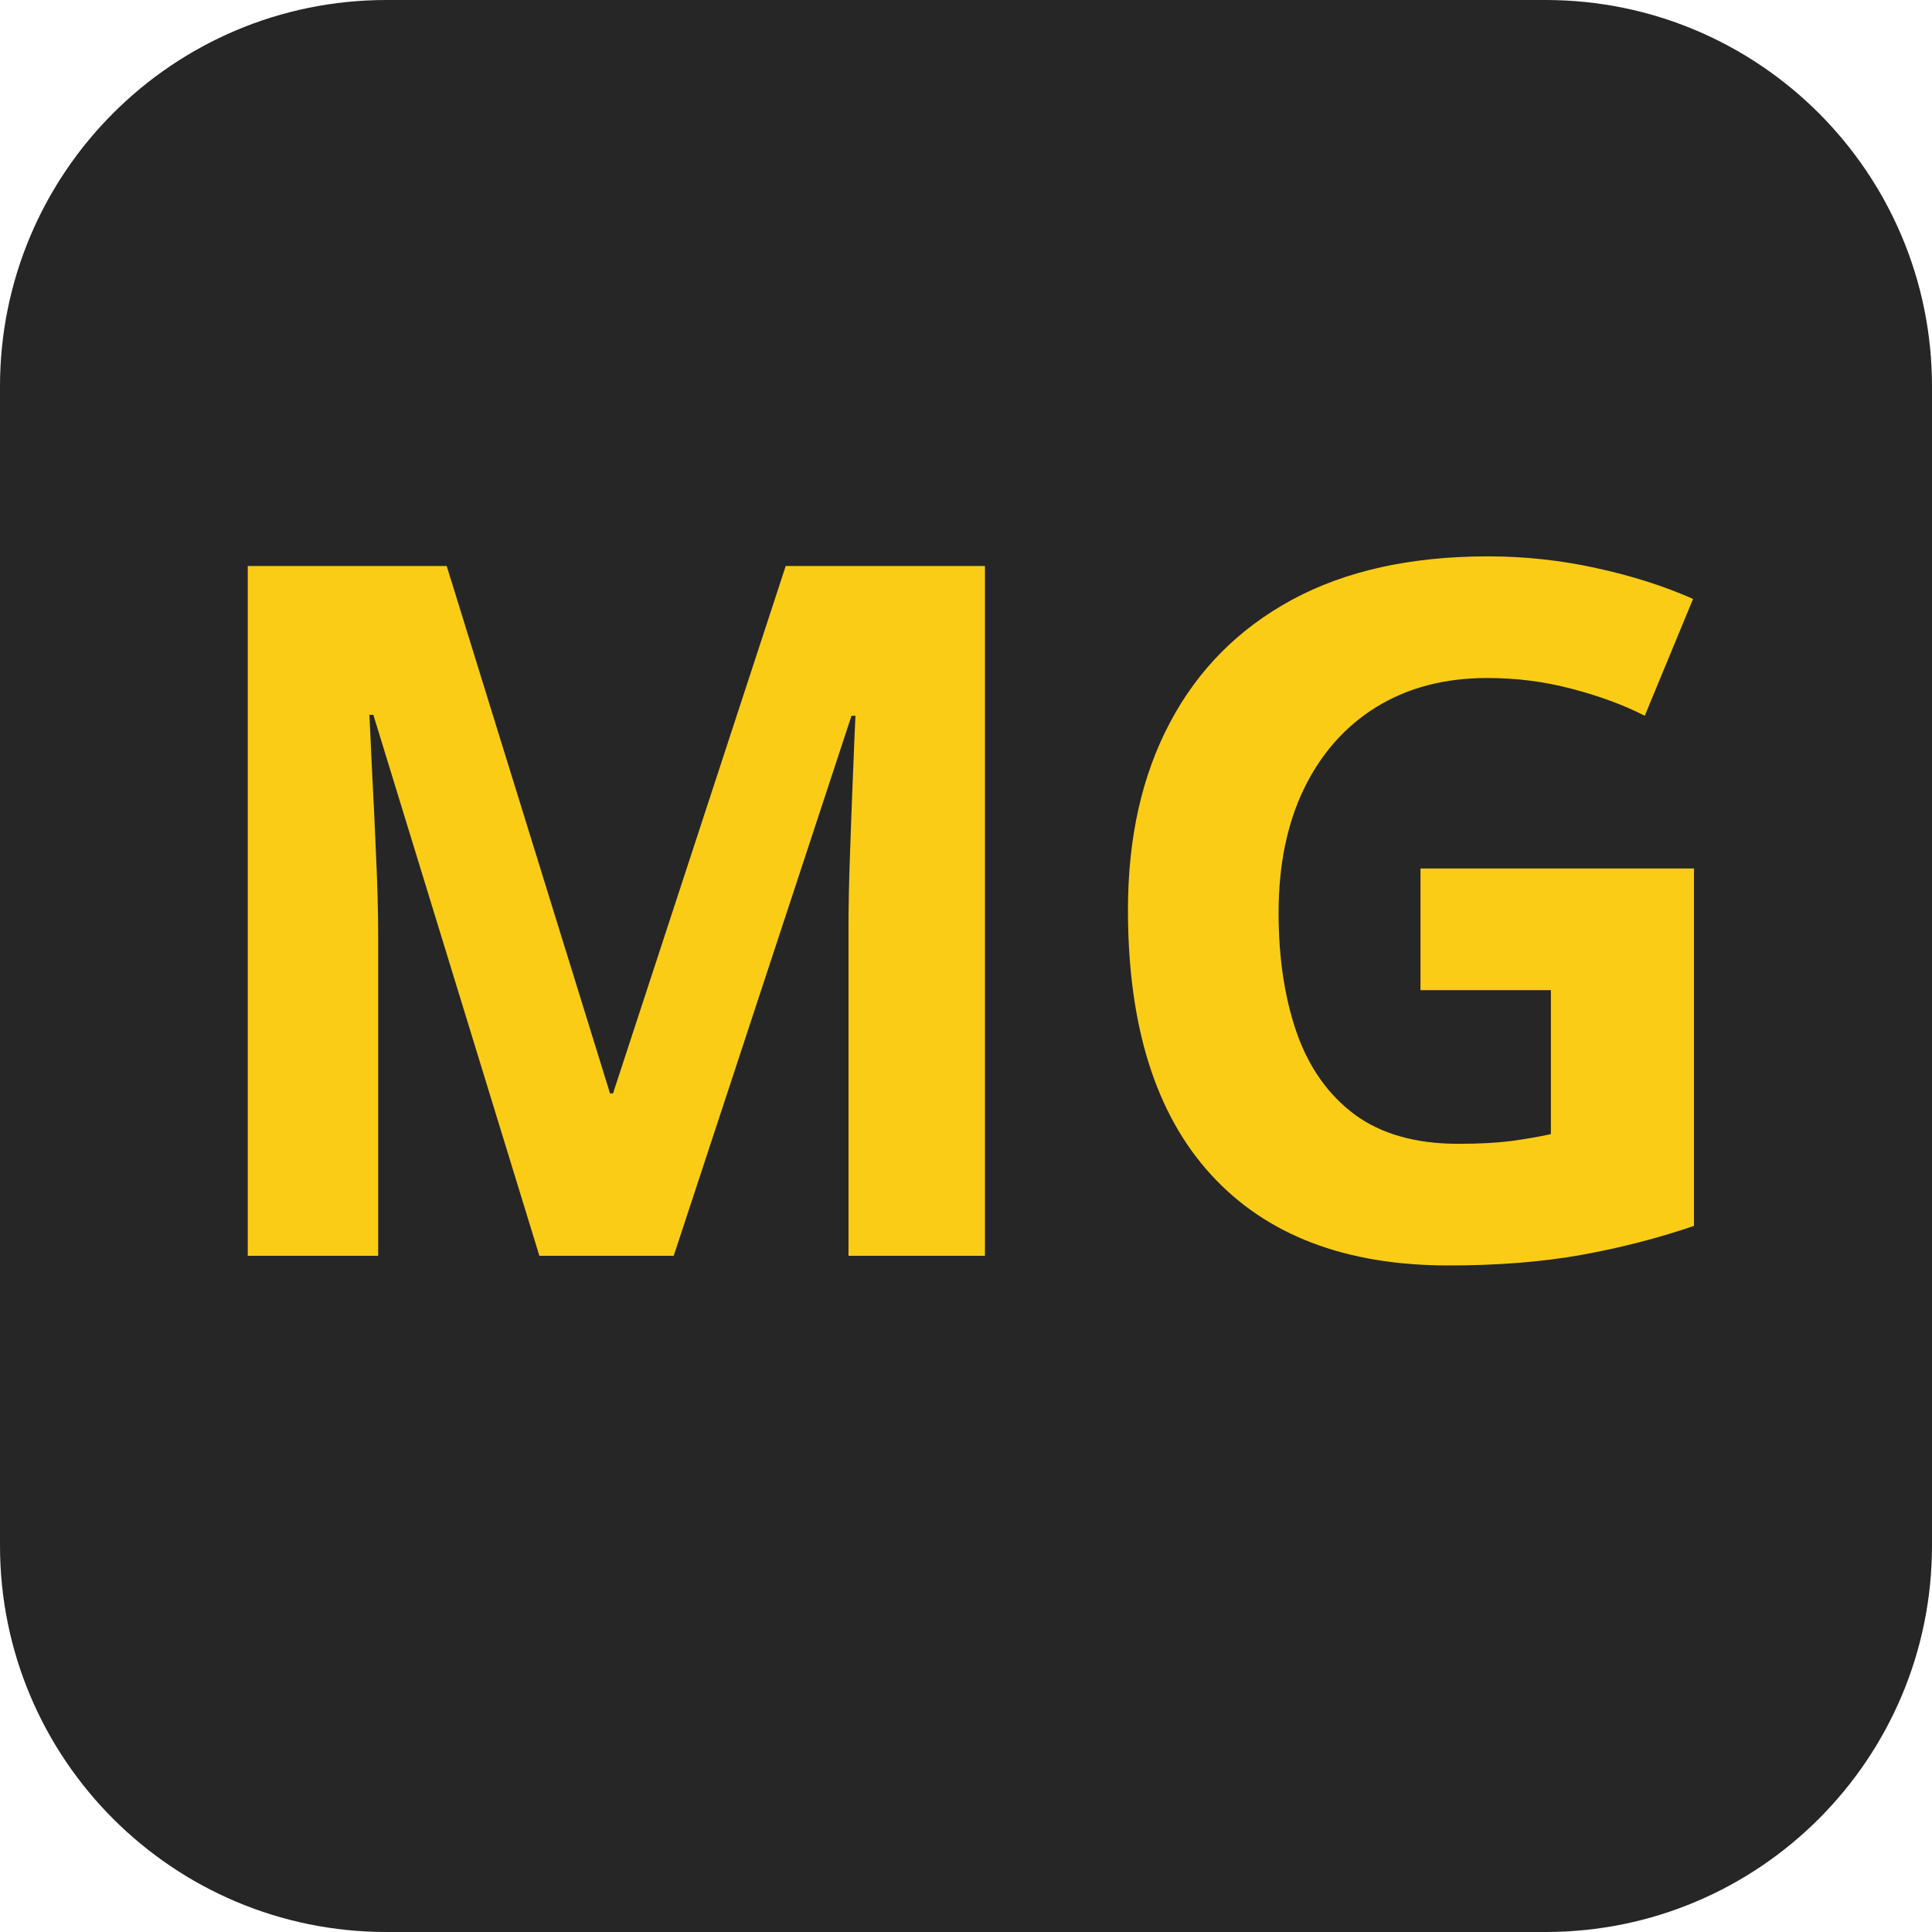
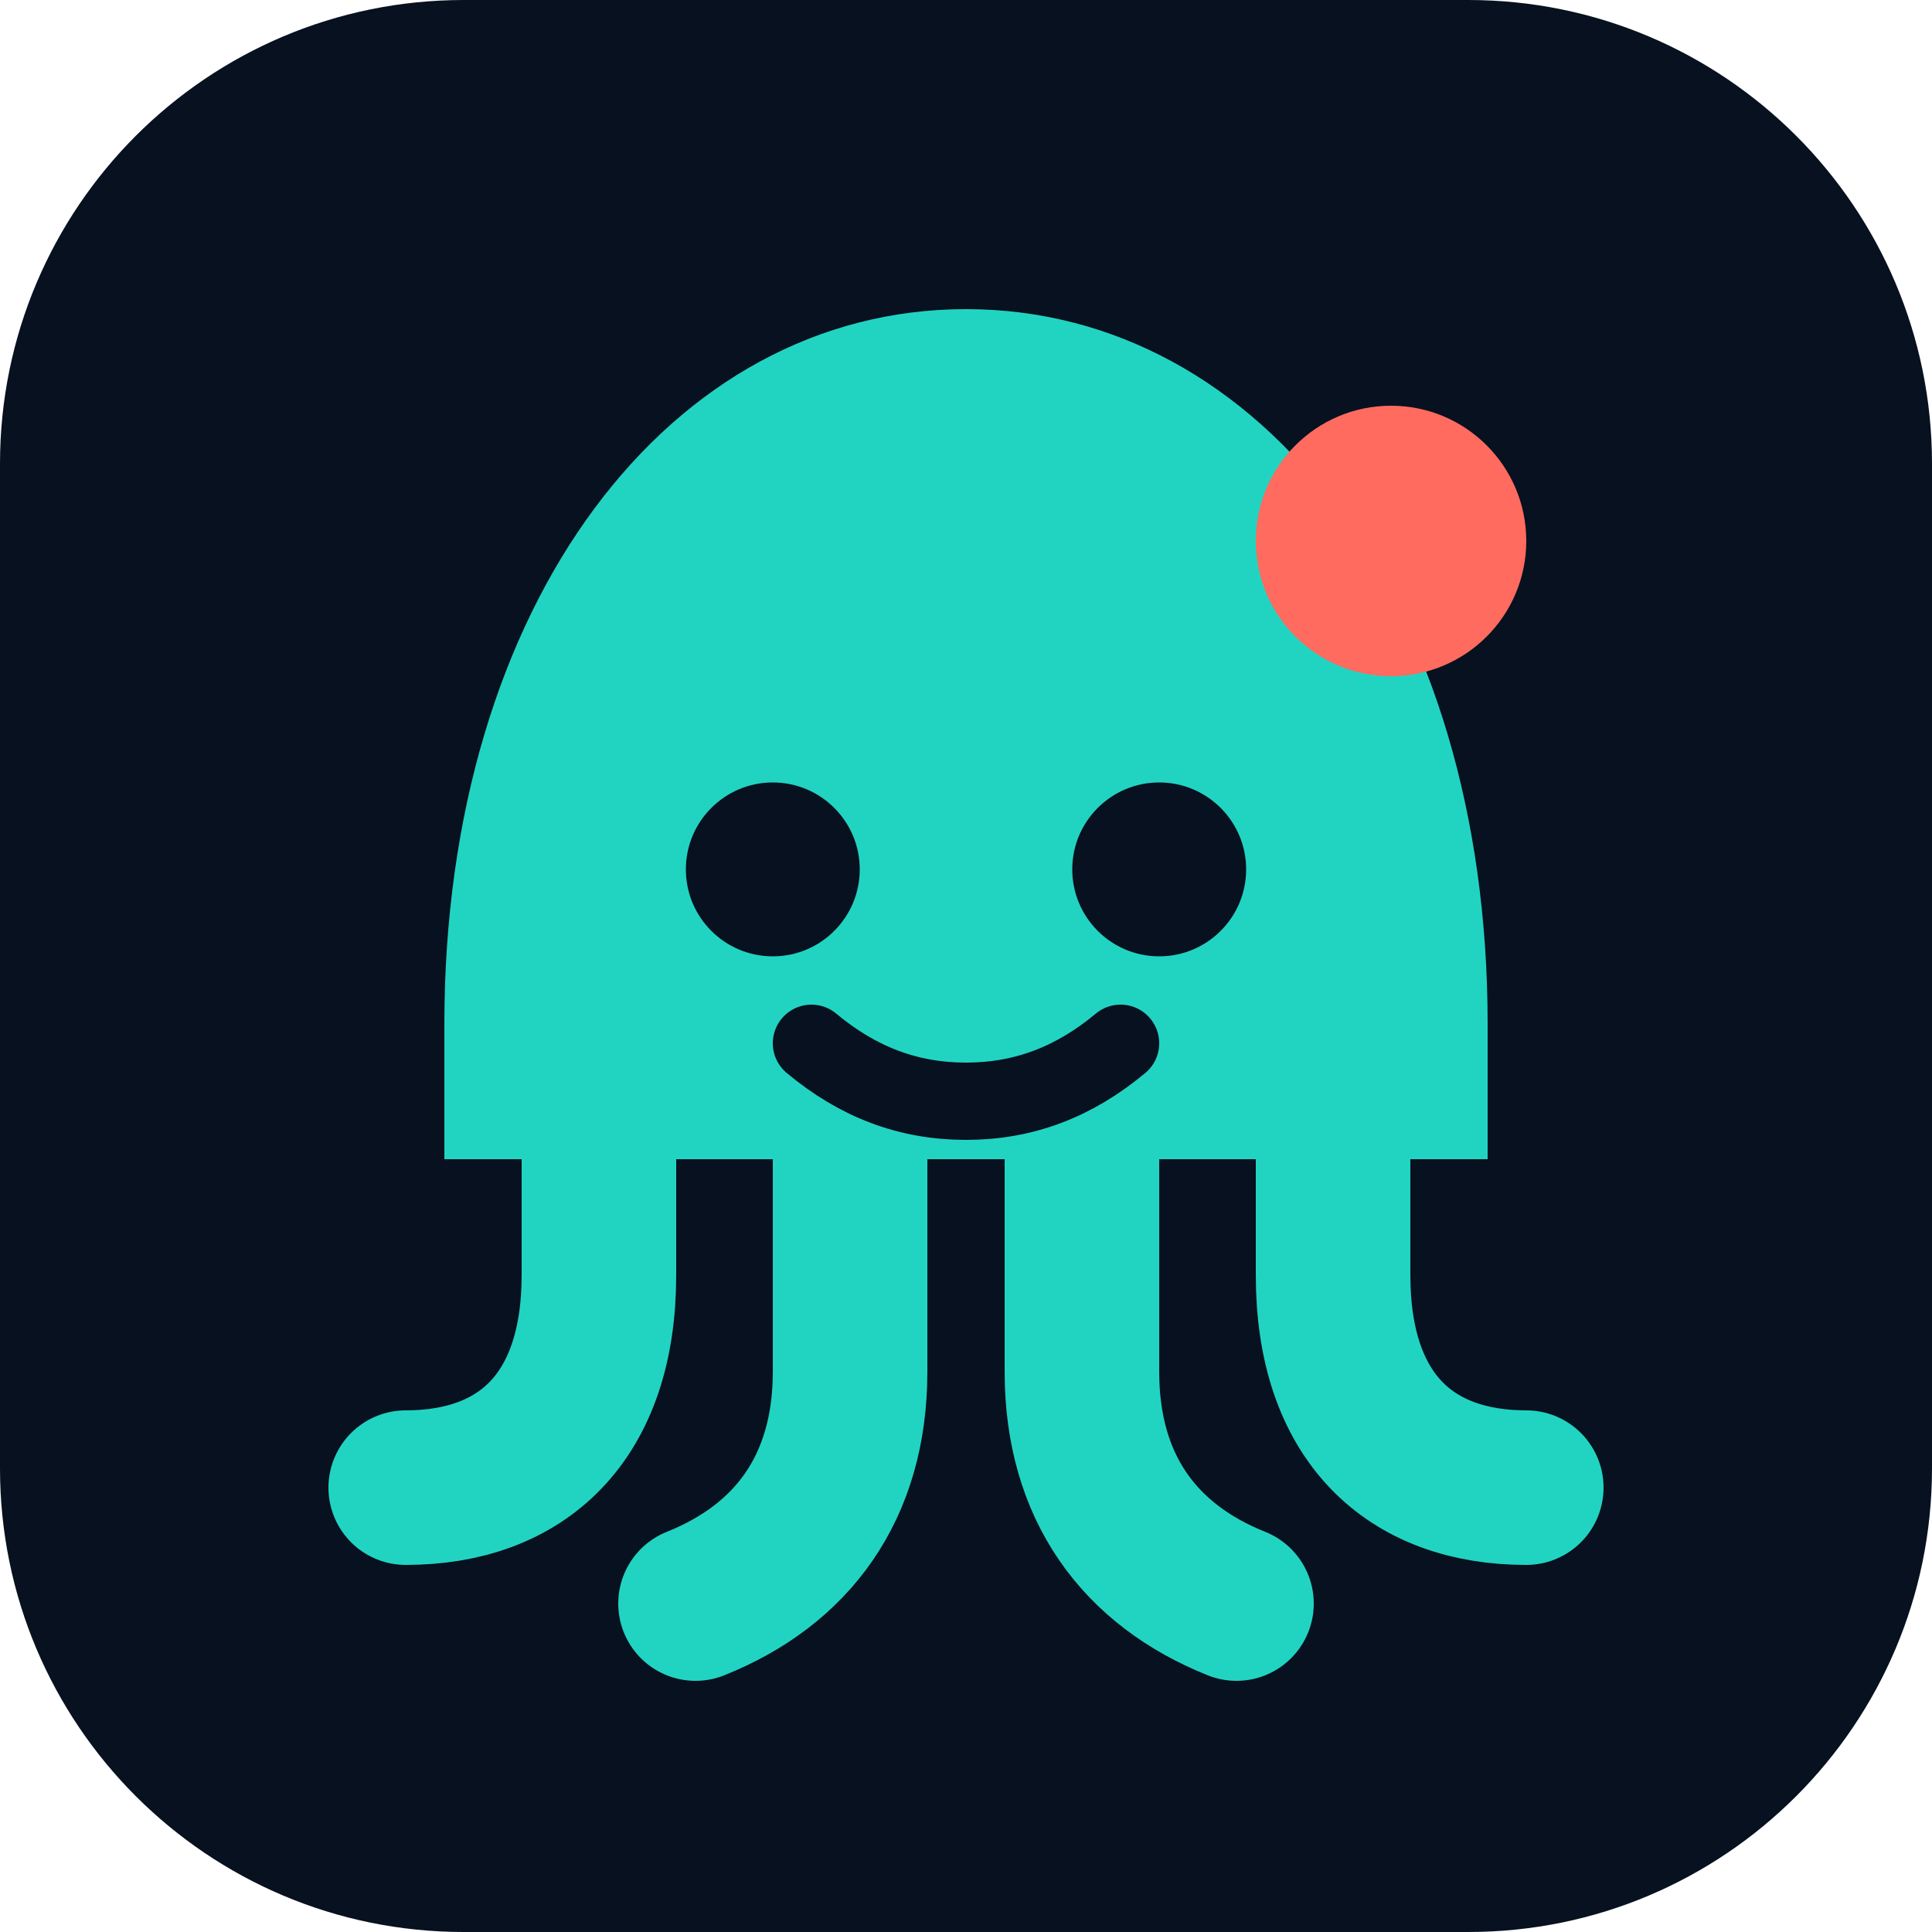
<svg xmlns="http://www.w3.org/2000/svg" viewBox="0 0 100 100">
-   <rect width="100" height="100" rx="20" fill="#262626" />
-   <text x="50" y="65" font-family="Impact, sans-serif" font-size="50" font-weight="bold" fill="#FACC15" text-anchor="middle">MG</text>
+   <rect width="100" height="100" rx="24" fill="#07111f" />
+   <path d="M23 53C23 31.2 34.7 16 50 16s27 15.2 27 37v7H23v-7Z" fill="#21d4c2" />
+   <path d="M31 57v9c0 7.4-4 11-10 11M44 57v14c0 6-3 10-8 12M56 57v14c0 6 3 10 8 12M69 57v9c0 7.4 4 11 10 11" fill="none" stroke="#21d4c2" stroke-width="8" stroke-linecap="round" />
+   <circle cx="40" cy="45" r="4.5" fill="#07111f" />
+   <circle cx="60" cy="45" r="4.5" fill="#07111f" />
+   <path d="M42 54c2.4 2 5 3 8 3s5.6-1 8-3" fill="none" stroke="#07111f" stroke-width="4" stroke-linecap="round" />
+   <circle cx="72" cy="28" r="7" fill="#ff6b5f" />
</svg>
